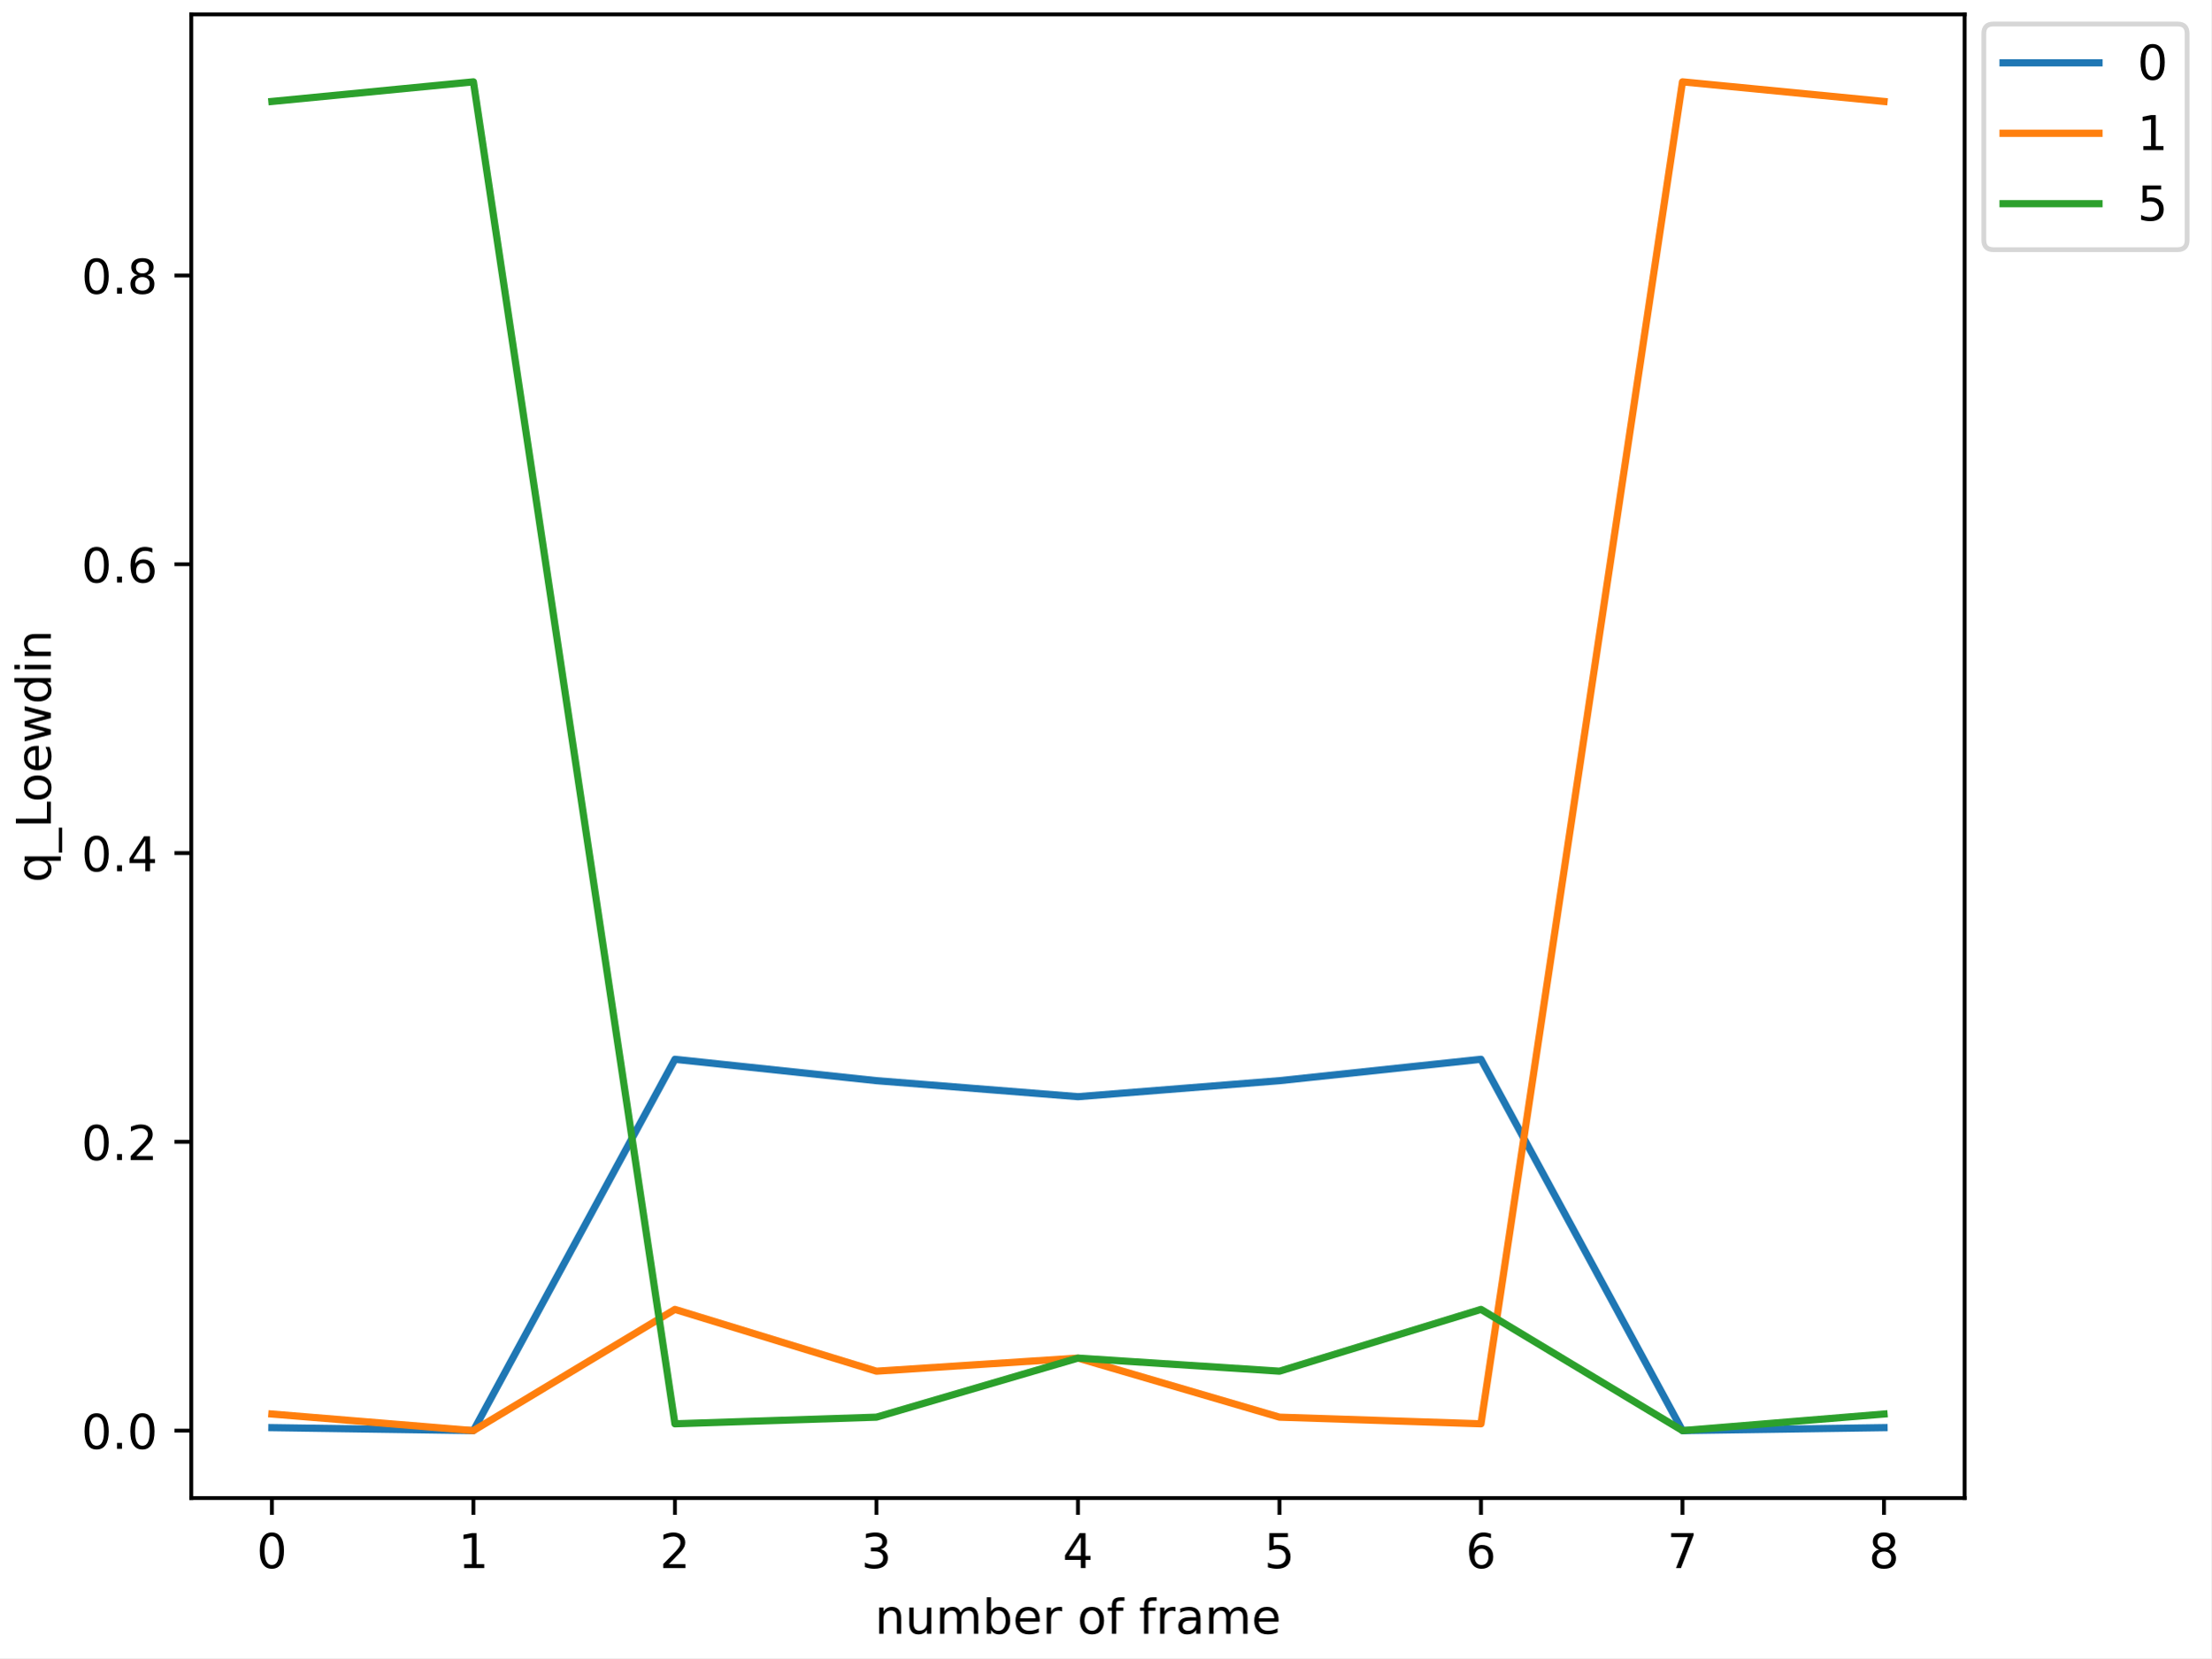
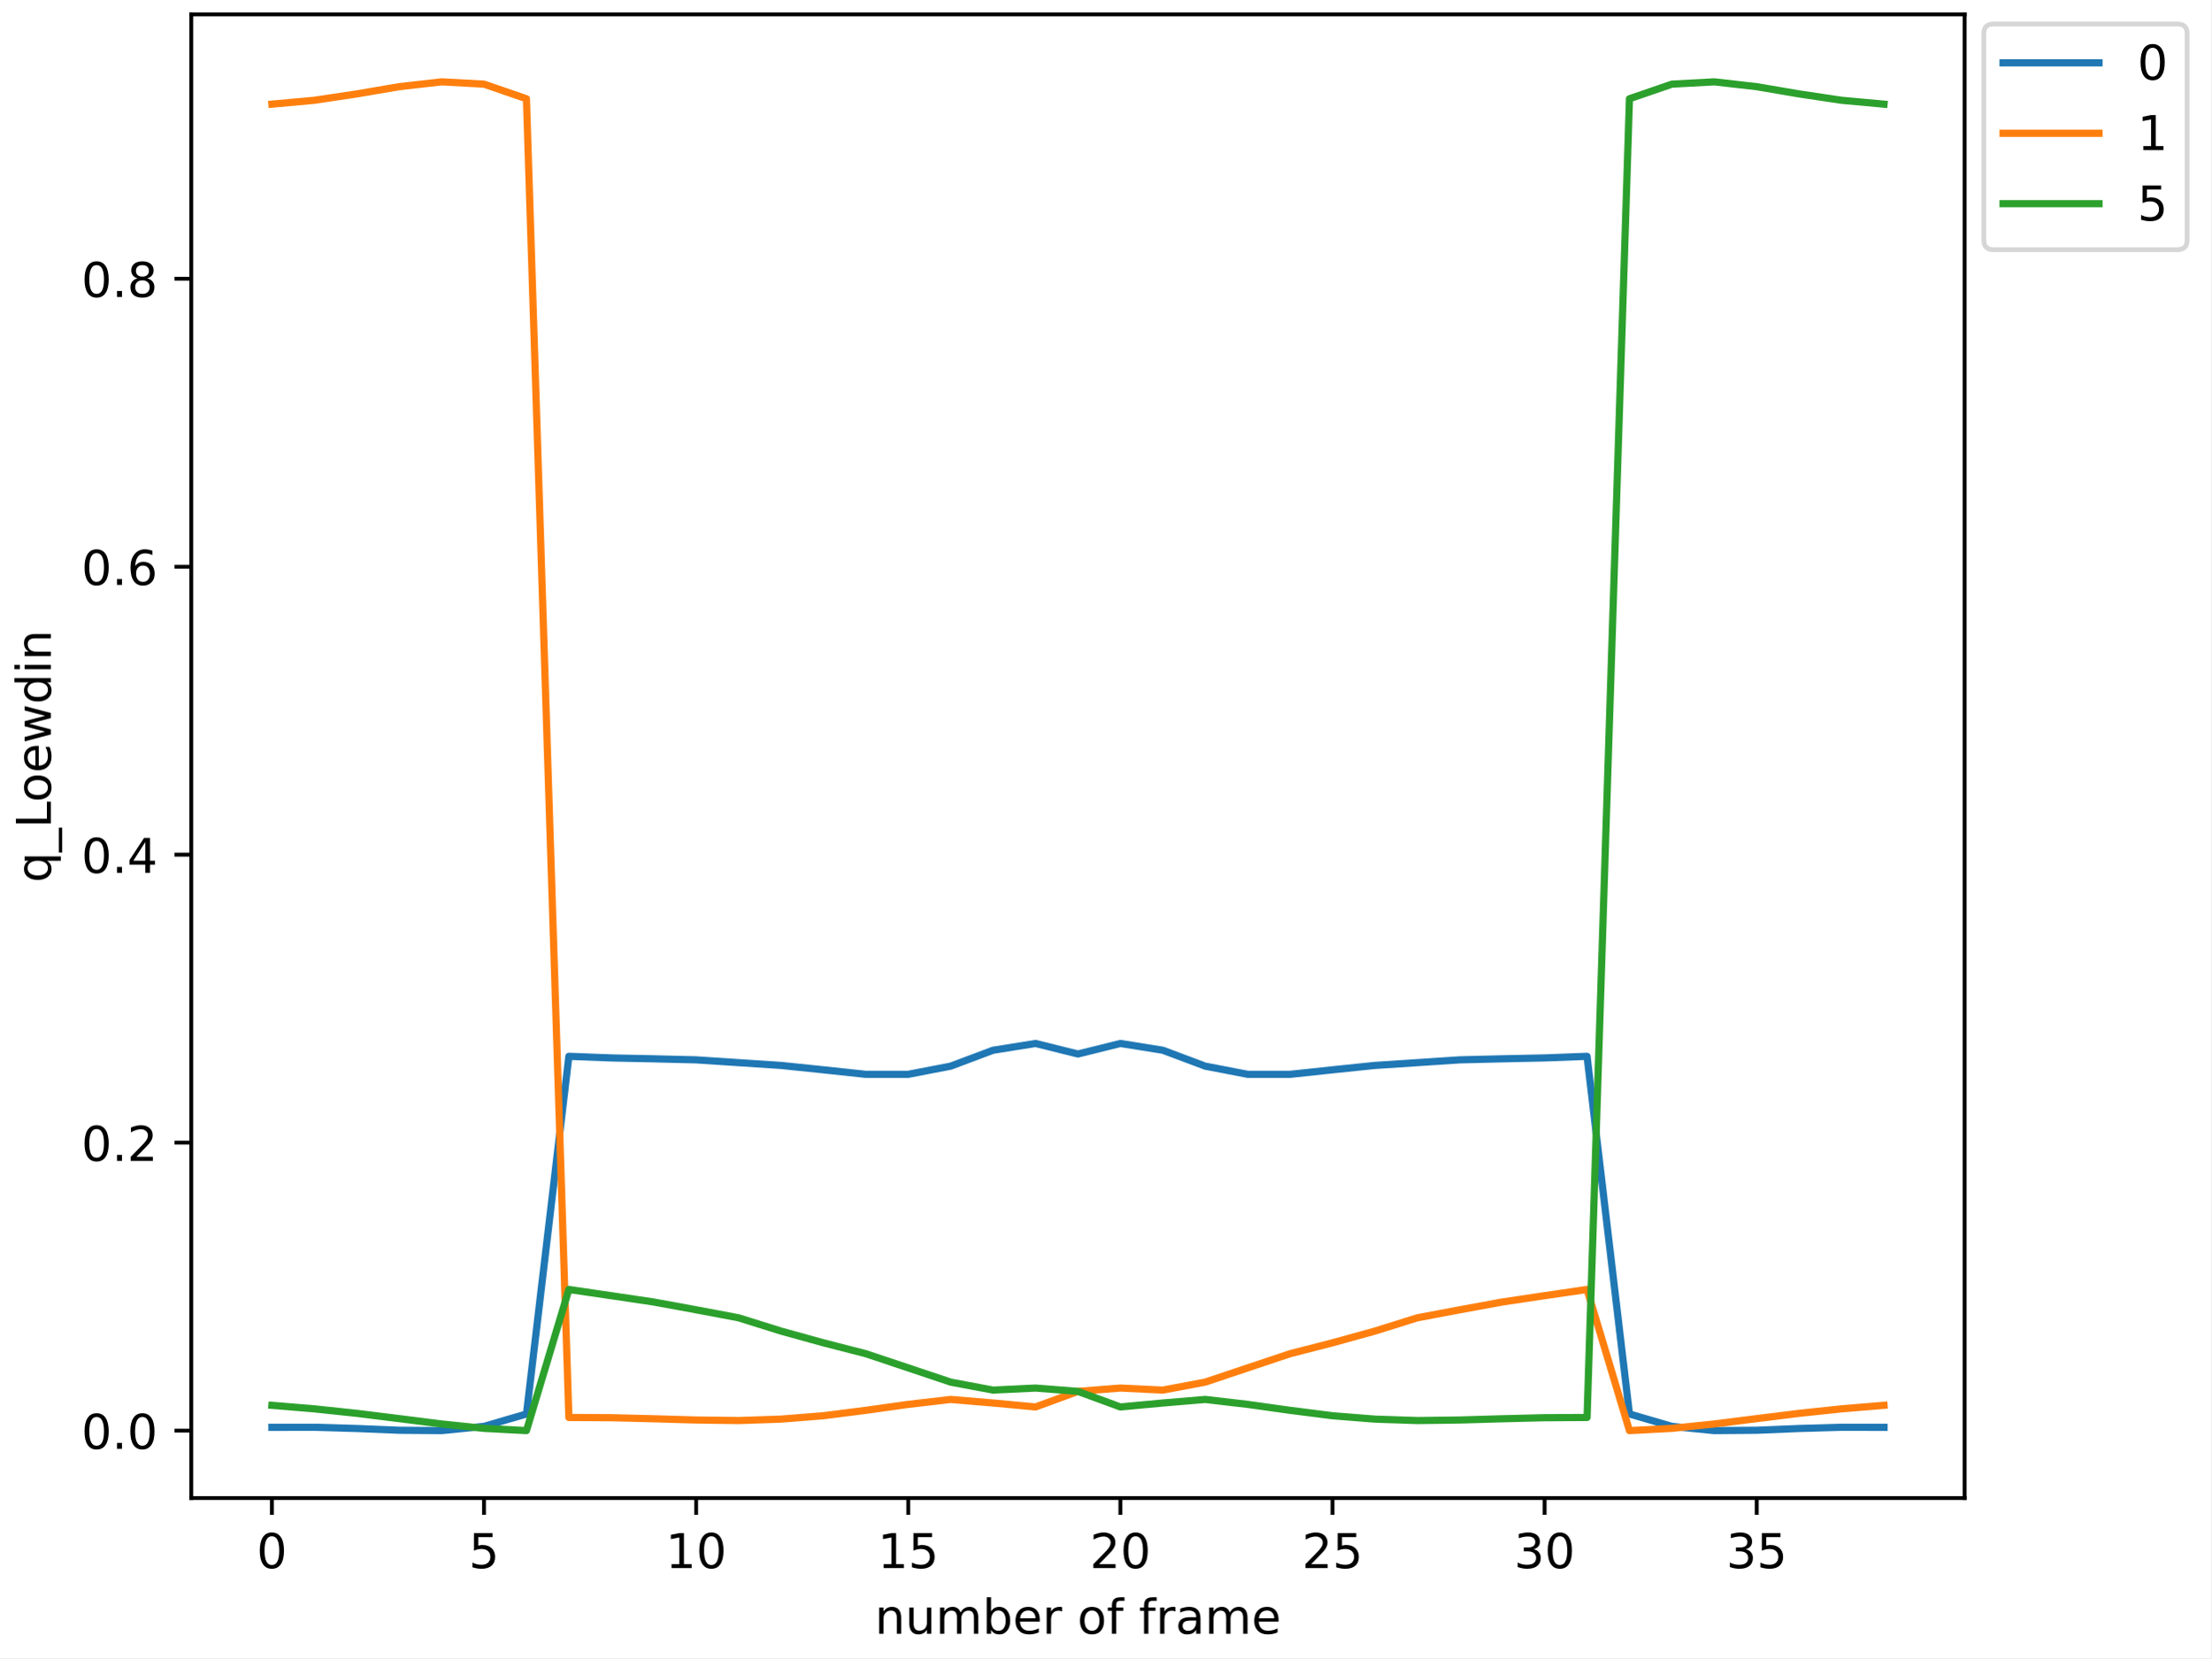
<svg xmlns="http://www.w3.org/2000/svg" xmlns:xlink="http://www.w3.org/1999/xlink" width="460.8pt" height="345.6pt" viewBox="0 0 460.8 345.6" version="1.1">
  <defs>
    <style type="text/css">*{stroke-linejoin: round; stroke-linecap: butt}</style>
  </defs>
  <g id="figure_1">
    <g id="patch_1">
      <path d="M 0 345.6  L 460.8 345.6  L 460.8 0  L 0 0  z " style="fill: #ffffff" />
    </g>
    <g id="axes_1">
      <g id="patch_2">
        <path d="M 39.86 312.244  L 409.437 312.244  L 409.437 3  L 39.86 3  z " style="fill: #ffffff" />
      </g>
      <g id="matplotlib.axis_1">
        <g id="xtick_1">
          <g id="line2d_1">
            <defs>
-               <path id="mb6d25f42d4" d="M 0 0  L 0 3.5  " style="stroke: #000000; stroke-width: 0.8" />
+               <path id="m27a6d71e8e" d="M 0 0  L 0 3.5  " style="stroke: #000000; stroke-width: 0.8" />
            </defs>
            <g>
-               <use xlink:href="#mb6d25f42d4" x="56.659" y="312.244" style="stroke: #000000; stroke-width: 0.8" />
+               <use xlink:href="#m27a6d71e8e" x="56.659" y="312.244" style="stroke: #000000; stroke-width: 0.8" />
            </g>
          </g>
          <g id="text_1">
            <g transform="translate(53.47733 326.8419) scale(0.1 -0.1)">
              <defs>
                <path id="DejaVuSans-30" d="M 2034 4250  Q 1547 4250 1301 3770  Q 1056 3291 1056 2328  Q 1056 1369 1301 889  Q 1547 409 2034 409  Q 2525 409 2770 889  Q 3016 1369 3016 2328  Q 3016 3291 2770 3770  Q 2525 4250 2034 4250  z M 2034 4750  Q 2819 4750 3233 4129  Q 3647 3509 3647 2328  Q 3647 1150 3233 529  Q 2819 -91 2034 -91  Q 1250 -91 836 529  Q 422 1150 422 2328  Q 422 3509 836 4129  Q 1250 4750 2034 4750  z " transform="scale(0.015625)" />
              </defs>
              <use xlink:href="#DejaVuSans-30" />
            </g>
          </g>
        </g>
        <g id="xtick_2">
          <g id="line2d_2">
            <g>
-               <use xlink:href="#mb6d25f42d4" x="98.656" y="312.244" style="stroke: #000000; stroke-width: 0.8" />
+               <use xlink:href="#m27a6d71e8e" x="100.866" y="312.244" style="stroke: #000000; stroke-width: 0.8" />
            </g>
          </g>
          <g id="text_2">
-             <g transform="translate(95.47473 326.8419) scale(0.1 -0.1)">
-               <defs>
-                 <path id="DejaVuSans-31" d="M 794 531  L 1825 531  L 1825 4091  L 703 3866  L 703 4441  L 1819 4666  L 2450 4666  L 2450 531  L 3481 531  L 3481 0  L 794 0  L 794 531  z " transform="scale(0.015625)" />
-               </defs>
-               <use xlink:href="#DejaVuSans-31" />
+             <g transform="translate(97.68512 326.8419) scale(0.1 -0.1)">
+               <defs>
+                 <path id="DejaVuSans-35" d="M 691 4666  L 3169 4666  L 3169 4134  L 1269 4134  L 1269 2991  Q 1406 3038 1543 3061  Q 1681 3084 1819 3084  Q 2600 3084 3056 2656  Q 3513 2228 3513 1497  Q 3513 744 3044 326  Q 2575 -91 1722 -91  Q 1428 -91 1123 -41  Q 819 9 494 109  L 494 744  Q 775 591 1075 516  Q 1375 441 1709 441  Q 2250 441 2565 725  Q 2881 1009 2881 1497  Q 2881 1984 2565 2268  Q 2250 2553 1709 2553  Q 1456 2553 1204 2497  Q 953 2441 691 2322  L 691 4666  z " transform="scale(0.015625)" />
+               </defs>
+               <use xlink:href="#DejaVuSans-35" />
            </g>
          </g>
        </g>
        <g id="xtick_3">
          <g id="line2d_3">
            <g>
-               <use xlink:href="#mb6d25f42d4" x="140.653" y="312.244" style="stroke: #000000; stroke-width: 0.8" />
+               <use xlink:href="#m27a6d71e8e" x="145.074" y="312.244" style="stroke: #000000; stroke-width: 0.8" />
            </g>
          </g>
          <g id="text_3">
-             <g transform="translate(137.4721 326.8419) scale(0.1 -0.1)">
-               <defs>
-                 <path id="DejaVuSans-32" d="M 1228 531  L 3431 531  L 3431 0  L 469 0  L 469 531  Q 828 903 1448 1529  Q 2069 2156 2228 2338  Q 2531 2678 2651 2914  Q 2772 3150 2772 3378  Q 2772 3750 2511 3984  Q 2250 4219 1831 4219  Q 1534 4219 1204 4116  Q 875 4013 500 3803  L 500 4441  Q 881 4594 1212 4672  Q 1544 4750 1819 4750  Q 2544 4750 2975 4387  Q 3406 4025 3406 3419  Q 3406 3131 3298 2873  Q 3191 2616 2906 2266  Q 2828 2175 2409 1742  Q 1991 1309 1228 531  z " transform="scale(0.015625)" />
-               </defs>
-               <use xlink:href="#DejaVuSans-32" />
+             <g transform="translate(138.7117 326.8419) scale(0.1 -0.1)">
+               <defs>
+                 <path id="DejaVuSans-31" d="M 794 531  L 1825 531  L 1825 4091  L 703 3866  L 703 4441  L 1819 4666  L 2450 4666  L 2450 531  L 3481 531  L 3481 0  L 794 0  L 794 531  z " transform="scale(0.015625)" />
+               </defs>
+               <use xlink:href="#DejaVuSans-31" />
+               <use xlink:href="#DejaVuSans-30" transform="translate(63.62305 0)" />
            </g>
          </g>
        </g>
        <g id="xtick_4">
          <g id="line2d_4">
            <g>
-               <use xlink:href="#mb6d25f42d4" x="182.651" y="312.244" style="stroke: #000000; stroke-width: 0.8" />
+               <use xlink:href="#m27a6d71e8e" x="189.282" y="312.244" style="stroke: #000000; stroke-width: 0.8" />
            </g>
          </g>
          <g id="text_4">
-             <g transform="translate(179.4695 326.8419) scale(0.1 -0.1)">
-               <defs>
-                 <path id="DejaVuSans-33" d="M 2597 2516  Q 3050 2419 3304 2112  Q 3559 1806 3559 1356  Q 3559 666 3084 287  Q 2609 -91 1734 -91  Q 1441 -91 1130 -33  Q 819 25 488 141  L 488 750  Q 750 597 1062 519  Q 1375 441 1716 441  Q 2309 441 2620 675  Q 2931 909 2931 1356  Q 2931 1769 2642 2001  Q 2353 2234 1838 2234  L 1294 2234  L 1294 2753  L 1863 2753  Q 2328 2753 2575 2939  Q 2822 3125 2822 3475  Q 2822 3834 2567 4026  Q 2313 4219 1838 4219  Q 1578 4219 1281 4162  Q 984 4106 628 3988  L 628 4550  Q 988 4650 1302 4700  Q 1616 4750 1894 4750  Q 2613 4750 3031 4423  Q 3450 4097 3450 3541  Q 3450 3153 3228 2886  Q 3006 2619 2597 2516  z " transform="scale(0.015625)" />
-               </defs>
-               <use xlink:href="#DejaVuSans-33" />
+             <g transform="translate(182.9195 326.8419) scale(0.1 -0.1)">
+               <use xlink:href="#DejaVuSans-31" />
+               <use xlink:href="#DejaVuSans-35" transform="translate(63.62305 0)" />
            </g>
          </g>
        </g>
        <g id="xtick_5">
          <g id="line2d_5">
            <g>
-               <use xlink:href="#mb6d25f42d4" x="224.648" y="312.244" style="stroke: #000000; stroke-width: 0.8" />
+               <use xlink:href="#m27a6d71e8e" x="233.49" y="312.244" style="stroke: #000000; stroke-width: 0.8" />
            </g>
          </g>
          <g id="text_5">
-             <g transform="translate(221.4669 326.8419) scale(0.1 -0.1)">
-               <defs>
-                 <path id="DejaVuSans-34" d="M 2419 4116  L 825 1625  L 2419 1625  L 2419 4116  z M 2253 4666  L 3047 4666  L 3047 1625  L 3713 1625  L 3713 1100  L 3047 1100  L 3047 0  L 2419 0  L 2419 1100  L 313 1100  L 313 1709  L 2253 4666  z " transform="scale(0.015625)" />
-               </defs>
-               <use xlink:href="#DejaVuSans-34" />
+             <g transform="translate(227.1273 326.8419) scale(0.1 -0.1)">
+               <defs>
+                 <path id="DejaVuSans-32" d="M 1228 531  L 3431 531  L 3431 0  L 469 0  L 469 531  Q 828 903 1448 1529  Q 2069 2156 2228 2338  Q 2531 2678 2651 2914  Q 2772 3150 2772 3378  Q 2772 3750 2511 3984  Q 2250 4219 1831 4219  Q 1534 4219 1204 4116  Q 875 4013 500 3803  L 500 4441  Q 881 4594 1212 4672  Q 1544 4750 1819 4750  Q 2544 4750 2975 4387  Q 3406 4025 3406 3419  Q 3406 3131 3298 2873  Q 3191 2616 2906 2266  Q 2828 2175 2409 1742  Q 1991 1309 1228 531  z " transform="scale(0.015625)" />
+               </defs>
+               <use xlink:href="#DejaVuSans-32" />
+               <use xlink:href="#DejaVuSans-30" transform="translate(63.62305 0)" />
            </g>
          </g>
        </g>
        <g id="xtick_6">
          <g id="line2d_6">
            <g>
-               <use xlink:href="#mb6d25f42d4" x="266.646" y="312.244" style="stroke: #000000; stroke-width: 0.8" />
+               <use xlink:href="#m27a6d71e8e" x="277.698" y="312.244" style="stroke: #000000; stroke-width: 0.8" />
            </g>
          </g>
          <g id="text_6">
-             <g transform="translate(263.4644 326.8419) scale(0.1 -0.1)">
-               <defs>
-                 <path id="DejaVuSans-35" d="M 691 4666  L 3169 4666  L 3169 4134  L 1269 4134  L 1269 2991  Q 1406 3038 1543 3061  Q 1681 3084 1819 3084  Q 2600 3084 3056 2656  Q 3513 2228 3513 1497  Q 3513 744 3044 326  Q 2575 -91 1722 -91  Q 1428 -91 1123 -41  Q 819 9 494 109  L 494 744  Q 775 591 1075 516  Q 1375 441 1709 441  Q 2250 441 2565 725  Q 2881 1009 2881 1497  Q 2881 1984 2565 2268  Q 2250 2553 1709 2553  Q 1456 2553 1204 2497  Q 953 2441 691 2322  L 691 4666  z " transform="scale(0.015625)" />
-               </defs>
-               <use xlink:href="#DejaVuSans-35" />
+             <g transform="translate(271.3351 326.8419) scale(0.1 -0.1)">
+               <use xlink:href="#DejaVuSans-32" />
+               <use xlink:href="#DejaVuSans-35" transform="translate(63.62305 0)" />
            </g>
          </g>
        </g>
        <g id="xtick_7">
          <g id="line2d_7">
            <g>
-               <use xlink:href="#mb6d25f42d4" x="308.643" y="312.244" style="stroke: #000000; stroke-width: 0.8" />
+               <use xlink:href="#m27a6d71e8e" x="321.905" y="312.244" style="stroke: #000000; stroke-width: 0.8" />
            </g>
          </g>
          <g id="text_7">
-             <g transform="translate(305.4618 326.8419) scale(0.1 -0.1)">
-               <defs>
-                 <path id="DejaVuSans-36" d="M 2113 2584  Q 1688 2584 1439 2293  Q 1191 2003 1191 1497  Q 1191 994 1439 701  Q 1688 409 2113 409  Q 2538 409 2786 701  Q 3034 994 3034 1497  Q 3034 2003 2786 2293  Q 2538 2584 2113 2584  z M 3366 4563  L 3366 3988  Q 3128 4100 2886 4159  Q 2644 4219 2406 4219  Q 1781 4219 1451 3797  Q 1122 3375 1075 2522  Q 1259 2794 1537 2939  Q 1816 3084 2150 3084  Q 2853 3084 3261 2657  Q 3669 2231 3669 1497  Q 3669 778 3244 343  Q 2819 -91 2113 -91  Q 1303 -91 875 529  Q 447 1150 447 2328  Q 447 3434 972 4092  Q 1497 4750 2381 4750  Q 2619 4750 2861 4703  Q 3103 4656 3366 4563  z " transform="scale(0.015625)" />
-               </defs>
-               <use xlink:href="#DejaVuSans-36" />
+             <g transform="translate(315.5428 326.8419) scale(0.1 -0.1)">
+               <defs>
+                 <path id="DejaVuSans-33" d="M 2597 2516  Q 3050 2419 3304 2112  Q 3559 1806 3559 1356  Q 3559 666 3084 287  Q 2609 -91 1734 -91  Q 1441 -91 1130 -33  Q 819 25 488 141  L 488 750  Q 750 597 1062 519  Q 1375 441 1716 441  Q 2309 441 2620 675  Q 2931 909 2931 1356  Q 2931 1769 2642 2001  Q 2353 2234 1838 2234  L 1294 2234  L 1294 2753  L 1863 2753  Q 2328 2753 2575 2939  Q 2822 3125 2822 3475  Q 2822 3834 2567 4026  Q 2313 4219 1838 4219  Q 1578 4219 1281 4162  Q 984 4106 628 3988  L 628 4550  Q 988 4650 1302 4700  Q 1616 4750 1894 4750  Q 2613 4750 3031 4423  Q 3450 4097 3450 3541  Q 3450 3153 3228 2886  Q 3006 2619 2597 2516  z " transform="scale(0.015625)" />
+               </defs>
+               <use xlink:href="#DejaVuSans-33" />
+               <use xlink:href="#DejaVuSans-30" transform="translate(63.62305 0)" />
            </g>
          </g>
        </g>
        <g id="xtick_8">
          <g id="line2d_8">
            <g>
-               <use xlink:href="#mb6d25f42d4" x="350.64" y="312.244" style="stroke: #000000; stroke-width: 0.8" />
+               <use xlink:href="#m27a6d71e8e" x="366.113" y="312.244" style="stroke: #000000; stroke-width: 0.8" />
            </g>
          </g>
          <g id="text_8">
-             <g transform="translate(347.4592 326.8419) scale(0.1 -0.1)">
-               <defs>
-                 <path id="DejaVuSans-37" d="M 525 4666  L 3525 4666  L 3525 4397  L 1831 0  L 1172 0  L 2766 4134  L 525 4134  L 525 4666  z " transform="scale(0.015625)" />
-               </defs>
-               <use xlink:href="#DejaVuSans-37" />
-             </g>
-           </g>
-         </g>
-         <g id="xtick_9">
-           <g id="line2d_9">
-             <g>
-               <use xlink:href="#mb6d25f42d4" x="392.638" y="312.244" style="stroke: #000000; stroke-width: 0.8" />
-             </g>
-           </g>
-           <g id="text_9">
-             <g transform="translate(389.4566 326.8419) scale(0.1 -0.1)">
-               <defs>
-                 <path id="DejaVuSans-38" d="M 2034 2216  Q 1584 2216 1326 1975  Q 1069 1734 1069 1313  Q 1069 891 1326 650  Q 1584 409 2034 409  Q 2484 409 2743 651  Q 3003 894 3003 1313  Q 3003 1734 2745 1975  Q 2488 2216 2034 2216  z M 1403 2484  Q 997 2584 770 2862  Q 544 3141 544 3541  Q 544 4100 942 4425  Q 1341 4750 2034 4750  Q 2731 4750 3128 4425  Q 3525 4100 3525 3541  Q 3525 3141 3298 2862  Q 3072 2584 2669 2484  Q 3125 2378 3379 2068  Q 3634 1759 3634 1313  Q 3634 634 3220 271  Q 2806 -91 2034 -91  Q 1263 -91 848 271  Q 434 634 434 1313  Q 434 1759 690 2068  Q 947 2378 1403 2484  z M 1172 3481  Q 1172 3119 1398 2916  Q 1625 2713 2034 2713  Q 2441 2713 2670 2916  Q 2900 3119 2900 3481  Q 2900 3844 2670 4047  Q 2441 4250 2034 4250  Q 1625 4250 1398 4047  Q 1172 3844 1172 3481  z " transform="scale(0.015625)" />
-               </defs>
-               <use xlink:href="#DejaVuSans-38" />
-             </g>
-           </g>
-         </g>
-         <g id="text_10">
+             <g transform="translate(359.7506 326.8419) scale(0.1 -0.1)">
+               <use xlink:href="#DejaVuSans-33" />
+               <use xlink:href="#DejaVuSans-35" transform="translate(63.62305 0)" />
+             </g>
+           </g>
+         </g>
+         <g id="text_9">
          <g transform="translate(182.3099 340.5201) scale(0.1 -0.1)">
            <defs>
              <path id="DejaVuSans-6e" d="M 3513 2113  L 3513 0  L 2938 0  L 2938 2094  Q 2938 2591 2744 2837  Q 2550 3084 2163 3084  Q 1697 3084 1428 2787  Q 1159 2491 1159 1978  L 1159 0  L 581 0  L 581 3500  L 1159 3500  L 1159 2956  Q 1366 3272 1645 3428  Q 1925 3584 2291 3584  Q 2894 3584 3203 3211  Q 3513 2838 3513 2113  z " transform="scale(0.015625)" />
              <path id="DejaVuSans-75" d="M 544 1381  L 544 3500  L 1119 3500  L 1119 1403  Q 1119 906 1312 657  Q 1506 409 1894 409  Q 2359 409 2629 706  Q 2900 1003 2900 1516  L 2900 3500  L 3475 3500  L 3475 0  L 2900 0  L 2900 538  Q 2691 219 2414 64  Q 2138 -91 1772 -91  Q 1169 -91 856 284  Q 544 659 544 1381  z M 1991 3584  L 1991 3584  z " transform="scale(0.015625)" />
              <path id="DejaVuSans-6d" d="M 3328 2828  Q 3544 3216 3844 3400  Q 4144 3584 4550 3584  Q 5097 3584 5394 3201  Q 5691 2819 5691 2113  L 5691 0  L 5113 0  L 5113 2094  Q 5113 2597 4934 2840  Q 4756 3084 4391 3084  Q 3944 3084 3684 2787  Q 3425 2491 3425 1978  L 3425 0  L 2847 0  L 2847 2094  Q 2847 2600 2669 2842  Q 2491 3084 2119 3084  Q 1678 3084 1418 2786  Q 1159 2488 1159 1978  L 1159 0  L 581 0  L 581 3500  L 1159 3500  L 1159 2956  Q 1356 3278 1631 3431  Q 1906 3584 2284 3584  Q 2666 3584 2933 3390  Q 3200 3197 3328 2828  z " transform="scale(0.015625)" />
              <path id="DejaVuSans-62" d="M 3116 1747  Q 3116 2381 2855 2742  Q 2594 3103 2138 3103  Q 1681 3103 1420 2742  Q 1159 2381 1159 1747  Q 1159 1113 1420 752  Q 1681 391 2138 391  Q 2594 391 2855 752  Q 3116 1113 3116 1747  z M 1159 2969  Q 1341 3281 1617 3432  Q 1894 3584 2278 3584  Q 2916 3584 3314 3078  Q 3713 2572 3713 1747  Q 3713 922 3314 415  Q 2916 -91 2278 -91  Q 1894 -91 1617 61  Q 1341 213 1159 525  L 1159 0  L 581 0  L 581 4863  L 1159 4863  L 1159 2969  z " transform="scale(0.015625)" />
              <path id="DejaVuSans-65" d="M 3597 1894  L 3597 1613  L 953 1613  Q 991 1019 1311 708  Q 1631 397 2203 397  Q 2534 397 2845 478  Q 3156 559 3463 722  L 3463 178  Q 3153 47 2828 -22  Q 2503 -91 2169 -91  Q 1331 -91 842 396  Q 353 884 353 1716  Q 353 2575 817 3079  Q 1281 3584 2069 3584  Q 2775 3584 3186 3129  Q 3597 2675 3597 1894  z M 3022 2063  Q 3016 2534 2758 2815  Q 2500 3097 2075 3097  Q 1594 3097 1305 2825  Q 1016 2553 972 2059  L 3022 2063  z " transform="scale(0.015625)" />
              <path id="DejaVuSans-72" d="M 2631 2963  Q 2534 3019 2420 3045  Q 2306 3072 2169 3072  Q 1681 3072 1420 2755  Q 1159 2438 1159 1844  L 1159 0  L 581 0  L 581 3500  L 1159 3500  L 1159 2956  Q 1341 3275 1631 3429  Q 1922 3584 2338 3584  Q 2397 3584 2469 3576  Q 2541 3569 2628 3553  L 2631 2963  z " transform="scale(0.015625)" />
              <path id="DejaVuSans-20" transform="scale(0.015625)" />
              <path id="DejaVuSans-6f" d="M 1959 3097  Q 1497 3097 1228 2736  Q 959 2375 959 1747  Q 959 1119 1226 758  Q 1494 397 1959 397  Q 2419 397 2687 759  Q 2956 1122 2956 1747  Q 2956 2369 2687 2733  Q 2419 3097 1959 3097  z M 1959 3584  Q 2709 3584 3137 3096  Q 3566 2609 3566 1747  Q 3566 888 3137 398  Q 2709 -91 1959 -91  Q 1206 -91 779 398  Q 353 888 353 1747  Q 353 2609 779 3096  Q 1206 3584 1959 3584  z " transform="scale(0.015625)" />
              <path id="DejaVuSans-66" d="M 2375 4863  L 2375 4384  L 1825 4384  Q 1516 4384 1395 4259  Q 1275 4134 1275 3809  L 1275 3500  L 2222 3500  L 2222 3053  L 1275 3053  L 1275 0  L 697 0  L 697 3053  L 147 3053  L 147 3500  L 697 3500  L 697 3744  Q 697 4328 969 4595  Q 1241 4863 1831 4863  L 2375 4863  z " transform="scale(0.015625)" />
              <path id="DejaVuSans-61" d="M 2194 1759  Q 1497 1759 1228 1600  Q 959 1441 959 1056  Q 959 750 1161 570  Q 1363 391 1709 391  Q 2188 391 2477 730  Q 2766 1069 2766 1631  L 2766 1759  L 2194 1759  z M 3341 1997  L 3341 0  L 2766 0  L 2766 531  Q 2569 213 2275 61  Q 1981 -91 1556 -91  Q 1019 -91 701 211  Q 384 513 384 1019  Q 384 1609 779 1909  Q 1175 2209 1959 2209  L 2766 2209  L 2766 2266  Q 2766 2663 2505 2880  Q 2244 3097 1772 3097  Q 1472 3097 1187 3025  Q 903 2953 641 2809  L 641 3341  Q 956 3463 1253 3523  Q 1550 3584 1831 3584  Q 2591 3584 2966 3190  Q 3341 2797 3341 1997  z " transform="scale(0.015625)" />
            </defs>
            <use xlink:href="#DejaVuSans-6e" />
            <use xlink:href="#DejaVuSans-75" transform="translate(63.37891 0)" />
            <use xlink:href="#DejaVuSans-6d" transform="translate(126.7578 0)" />
            <use xlink:href="#DejaVuSans-62" transform="translate(224.1699 0)" />
            <use xlink:href="#DejaVuSans-65" transform="translate(287.6465 0)" />
            <use xlink:href="#DejaVuSans-72" transform="translate(349.1699 0)" />
            <use xlink:href="#DejaVuSans-20" transform="translate(390.2832 0)" />
            <use xlink:href="#DejaVuSans-6f" transform="translate(422.0703 0)" />
            <use xlink:href="#DejaVuSans-66" transform="translate(483.252 0)" />
            <use xlink:href="#DejaVuSans-20" transform="translate(518.457 0)" />
            <use xlink:href="#DejaVuSans-66" transform="translate(550.2441 0)" />
            <use xlink:href="#DejaVuSans-72" transform="translate(585.4492 0)" />
            <use xlink:href="#DejaVuSans-61" transform="translate(626.5625 0)" />
            <use xlink:href="#DejaVuSans-6d" transform="translate(687.8418 0)" />
            <use xlink:href="#DejaVuSans-65" transform="translate(785.2539 0)" />
          </g>
        </g>
      </g>
      <g id="matplotlib.axis_2">
        <g id="ytick_1">
+           <g id="line2d_9">
+             <defs>
+               <path id="md5cf9fabd8" d="M 0 0  L -3.5 0  " style="stroke: #000000; stroke-width: 0.8" />
+             </defs>
+             <g>
+               <use xlink:href="#md5cf9fabd8" x="39.86" y="298.187" style="stroke: #000000; stroke-width: 0.8" />
+             </g>
+           </g>
+           <g id="text_10">
+             <g transform="translate(16.95649 301.9862) scale(0.1 -0.1)">
+               <defs>
+                 <path id="DejaVuSans-2e" d="M 684 794  L 1344 794  L 1344 0  L 684 0  L 684 794  z " transform="scale(0.015625)" />
+               </defs>
+               <use xlink:href="#DejaVuSans-30" />
+               <use xlink:href="#DejaVuSans-2e" transform="translate(63.62305 0)" />
+               <use xlink:href="#DejaVuSans-30" transform="translate(95.41016 0)" />
+             </g>
+           </g>
+         </g>
+         <g id="ytick_2">
          <g id="line2d_10">
-             <defs>
-               <path id="mc4690db5d7" d="M 0 0  L -3.5 0  " style="stroke: #000000; stroke-width: 0.8" />
-             </defs>
-             <g>
-               <use xlink:href="#mc4690db5d7" x="39.86" y="298.187" style="stroke: #000000; stroke-width: 0.8" />
+             <g>
+               <use xlink:href="#md5cf9fabd8" x="39.86" y="238.163" style="stroke: #000000; stroke-width: 0.8" />
            </g>
          </g>
          <g id="text_11">
-             <g transform="translate(16.95649 301.9862) scale(0.1 -0.1)">
-               <defs>
-                 <path id="DejaVuSans-2e" d="M 684 794  L 1344 794  L 1344 0  L 684 0  L 684 794  z " transform="scale(0.015625)" />
-               </defs>
-               <use xlink:href="#DejaVuSans-30" />
-               <use xlink:href="#DejaVuSans-2e" transform="translate(63.62305 0)" />
-               <use xlink:href="#DejaVuSans-30" transform="translate(95.41016 0)" />
-             </g>
-           </g>
-         </g>
-         <g id="ytick_2">
+             <g transform="translate(16.95649 241.9621) scale(0.1 -0.1)">
+               <use xlink:href="#DejaVuSans-30" />
+               <use xlink:href="#DejaVuSans-2e" transform="translate(63.62305 0)" />
+               <use xlink:href="#DejaVuSans-32" transform="translate(95.41016 0)" />
+             </g>
+           </g>
+         </g>
+         <g id="ytick_3">
          <g id="line2d_11">
            <g>
-               <use xlink:href="#mc4690db5d7" x="39.86" y="237.993" style="stroke: #000000; stroke-width: 0.8" />
+               <use xlink:href="#md5cf9fabd8" x="39.86" y="178.139" style="stroke: #000000; stroke-width: 0.8" />
            </g>
          </g>
          <g id="text_12">
-             <g transform="translate(16.95649 241.7925) scale(0.1 -0.1)">
-               <use xlink:href="#DejaVuSans-30" />
-               <use xlink:href="#DejaVuSans-2e" transform="translate(63.62305 0)" />
-               <use xlink:href="#DejaVuSans-32" transform="translate(95.41016 0)" />
-             </g>
-           </g>
-         </g>
-         <g id="ytick_3">
+             <g transform="translate(16.95649 181.9379) scale(0.1 -0.1)">
+               <defs>
+                 <path id="DejaVuSans-34" d="M 2419 4116  L 825 1625  L 2419 1625  L 2419 4116  z M 2253 4666  L 3047 4666  L 3047 1625  L 3713 1625  L 3713 1100  L 3047 1100  L 3047 0  L 2419 0  L 2419 1100  L 313 1100  L 313 1709  L 2253 4666  z " transform="scale(0.015625)" />
+               </defs>
+               <use xlink:href="#DejaVuSans-30" />
+               <use xlink:href="#DejaVuSans-2e" transform="translate(63.62305 0)" />
+               <use xlink:href="#DejaVuSans-34" transform="translate(95.41016 0)" />
+             </g>
+           </g>
+         </g>
+         <g id="ytick_4">
          <g id="line2d_12">
            <g>
-               <use xlink:href="#mc4690db5d7" x="39.86" y="177.8" style="stroke: #000000; stroke-width: 0.8" />
+               <use xlink:href="#md5cf9fabd8" x="39.86" y="118.115" style="stroke: #000000; stroke-width: 0.8" />
            </g>
          </g>
          <g id="text_13">
-             <g transform="translate(16.95649 181.5988) scale(0.1 -0.1)">
-               <use xlink:href="#DejaVuSans-30" />
-               <use xlink:href="#DejaVuSans-2e" transform="translate(63.62305 0)" />
-               <use xlink:href="#DejaVuSans-34" transform="translate(95.41016 0)" />
-             </g>
-           </g>
-         </g>
-         <g id="ytick_4">
+             <g transform="translate(16.95649 121.9138) scale(0.1 -0.1)">
+               <defs>
+                 <path id="DejaVuSans-36" d="M 2113 2584  Q 1688 2584 1439 2293  Q 1191 2003 1191 1497  Q 1191 994 1439 701  Q 1688 409 2113 409  Q 2538 409 2786 701  Q 3034 994 3034 1497  Q 3034 2003 2786 2293  Q 2538 2584 2113 2584  z M 3366 4563  L 3366 3988  Q 3128 4100 2886 4159  Q 2644 4219 2406 4219  Q 1781 4219 1451 3797  Q 1122 3375 1075 2522  Q 1259 2794 1537 2939  Q 1816 3084 2150 3084  Q 2853 3084 3261 2657  Q 3669 2231 3669 1497  Q 3669 778 3244 343  Q 2819 -91 2113 -91  Q 1303 -91 875 529  Q 447 1150 447 2328  Q 447 3434 972 4092  Q 1497 4750 2381 4750  Q 2619 4750 2861 4703  Q 3103 4656 3366 4563  z " transform="scale(0.015625)" />
+               </defs>
+               <use xlink:href="#DejaVuSans-30" />
+               <use xlink:href="#DejaVuSans-2e" transform="translate(63.62305 0)" />
+               <use xlink:href="#DejaVuSans-36" transform="translate(95.41016 0)" />
+             </g>
+           </g>
+         </g>
+         <g id="ytick_5">
          <g id="line2d_13">
            <g>
-               <use xlink:href="#mc4690db5d7" x="39.86" y="117.606" style="stroke: #000000; stroke-width: 0.8" />
+               <use xlink:href="#md5cf9fabd8" x="39.86" y="58.09" style="stroke: #000000; stroke-width: 0.8" />
            </g>
          </g>
          <g id="text_14">
-             <g transform="translate(16.95649 121.405) scale(0.1 -0.1)">
-               <use xlink:href="#DejaVuSans-30" />
-               <use xlink:href="#DejaVuSans-2e" transform="translate(63.62305 0)" />
-               <use xlink:href="#DejaVuSans-36" transform="translate(95.41016 0)" />
-             </g>
-           </g>
-         </g>
-         <g id="ytick_5">
-           <g id="line2d_14">
-             <g>
-               <use xlink:href="#mc4690db5d7" x="39.86" y="57.412" style="stroke: #000000; stroke-width: 0.8" />
-             </g>
-           </g>
-           <g id="text_15">
-             <g transform="translate(16.95649 61.21129) scale(0.1 -0.1)">
+             <g transform="translate(16.95649 61.88965) scale(0.1 -0.1)">
+               <defs>
+                 <path id="DejaVuSans-38" d="M 2034 2216  Q 1584 2216 1326 1975  Q 1069 1734 1069 1313  Q 1069 891 1326 650  Q 1584 409 2034 409  Q 2484 409 2743 651  Q 3003 894 3003 1313  Q 3003 1734 2745 1975  Q 2488 2216 2034 2216  z M 1403 2484  Q 997 2584 770 2862  Q 544 3141 544 3541  Q 544 4100 942 4425  Q 1341 4750 2034 4750  Q 2731 4750 3128 4425  Q 3525 4100 3525 3541  Q 3525 3141 3298 2862  Q 3072 2584 2669 2484  Q 3125 2378 3379 2068  Q 3634 1759 3634 1313  Q 3634 634 3220 271  Q 2806 -91 2034 -91  Q 1263 -91 848 271  Q 434 634 434 1313  Q 434 1759 690 2068  Q 947 2378 1403 2484  z M 1172 3481  Q 1172 3119 1398 2916  Q 1625 2713 2034 2713  Q 2441 2713 2670 2916  Q 2900 3119 2900 3481  Q 2900 3844 2670 4047  Q 2441 4250 2034 4250  Q 1625 4250 1398 4047  Q 1172 3844 1172 3481  z " transform="scale(0.015625)" />
+               </defs>
              <use xlink:href="#DejaVuSans-30" />
              <use xlink:href="#DejaVuSans-2e" transform="translate(63.62305 0)" />
              <use xlink:href="#DejaVuSans-38" transform="translate(95.41016 0)" />
            </g>
          </g>
        </g>
-         <g id="text_16">
+         <g id="text_15">
          <g transform="translate(10.59868 183.9516) rotate(-90) scale(0.1 -0.1)">
            <defs>
              <path id="DejaVuSans-71" d="M 947 1747  Q 947 1113 1208 752  Q 1469 391 1925 391  Q 2381 391 2643 752  Q 2906 1113 2906 1747  Q 2906 2381 2643 2742  Q 2381 3103 1925 3103  Q 1469 3103 1208 2742  Q 947 2381 947 1747  z M 2906 525  Q 2725 213 2448 61  Q 2172 -91 1784 -91  Q 1150 -91 751 415  Q 353 922 353 1747  Q 353 2572 751 3078  Q 1150 3584 1784 3584  Q 2172 3584 2448 3432  Q 2725 3281 2906 2969  L 2906 3500  L 3481 3500  L 3481 -1331  L 2906 -1331  L 2906 525  z " transform="scale(0.015625)" />
              <path id="DejaVuSans-5f" d="M 3263 -1063  L 3263 -1509  L -63 -1509  L -63 -1063  L 3263 -1063  z " transform="scale(0.015625)" />
              <path id="DejaVuSans-4c" d="M 628 4666  L 1259 4666  L 1259 531  L 3531 531  L 3531 0  L 628 0  L 628 4666  z " transform="scale(0.015625)" />
              <path id="DejaVuSans-77" d="M 269 3500  L 844 3500  L 1563 769  L 2278 3500  L 2956 3500  L 3675 769  L 4391 3500  L 4966 3500  L 4050 0  L 3372 0  L 2619 2869  L 1863 0  L 1184 0  L 269 3500  z " transform="scale(0.015625)" />
              <path id="DejaVuSans-64" d="M 2906 2969  L 2906 4863  L 3481 4863  L 3481 0  L 2906 0  L 2906 525  Q 2725 213 2448 61  Q 2172 -91 1784 -91  Q 1150 -91 751 415  Q 353 922 353 1747  Q 353 2572 751 3078  Q 1150 3584 1784 3584  Q 2172 3584 2448 3432  Q 2725 3281 2906 2969  z M 947 1747  Q 947 1113 1208 752  Q 1469 391 1925 391  Q 2381 391 2643 752  Q 2906 1113 2906 1747  Q 2906 2381 2643 2742  Q 2381 3103 1925 3103  Q 1469 3103 1208 2742  Q 947 2381 947 1747  z " transform="scale(0.015625)" />
              <path id="DejaVuSans-69" d="M 603 3500  L 1178 3500  L 1178 0  L 603 0  L 603 3500  z M 603 4863  L 1178 4863  L 1178 4134  L 603 4134  L 603 4863  z " transform="scale(0.015625)" />
            </defs>
            <use xlink:href="#DejaVuSans-71" />
            <use xlink:href="#DejaVuSans-5f" transform="translate(63.47656 0)" />
            <use xlink:href="#DejaVuSans-4c" transform="translate(113.4766 0)" />
            <use xlink:href="#DejaVuSans-6f" transform="translate(167.4395 0)" />
            <use xlink:href="#DejaVuSans-65" transform="translate(228.6211 0)" />
            <use xlink:href="#DejaVuSans-77" transform="translate(290.1445 0)" />
            <use xlink:href="#DejaVuSans-64" transform="translate(371.9316 0)" />
            <use xlink:href="#DejaVuSans-69" transform="translate(435.4082 0)" />
            <use xlink:href="#DejaVuSans-6e" transform="translate(463.1914 0)" />
          </g>
        </g>
      </g>
+       <g id="line2d_14">
+         <path d="M 56.659 297.505  L 65.5 297.487  L 74.342 297.746  L 83.183 298.114  L 92.025 298.187  L 100.866 297.304  L 109.708 294.719  L 118.549 220.171  L 127.391 220.507  L 136.233 220.69  L 145.074 220.905  L 153.916 221.49  L 162.757 222.068  L 171.599 222.984  L 180.44 223.925  L 189.282 223.919  L 198.124 222.22  L 206.965 218.901  L 215.807 217.494  L 224.648 219.687  L 233.49 217.494  L 242.331 218.901  L 251.173 222.22  L 260.014 223.919  L 268.856 223.925  L 277.698 222.984  L 286.539 222.068  L 295.381 221.49  L 304.222 220.905  L 313.064 220.69  L 321.905 220.504  L 330.747 220.171  L 339.588 294.719  L 348.43 297.304  L 357.272 298.187  L 366.113 298.114  L 374.955 297.746  L 383.796 297.487  L 392.638 297.505  " clip-path="url(#p86d714598d)" style="fill: none; stroke: #1f77b4; stroke-width: 1.5; stroke-linecap: square" />
+       </g>
      <g id="line2d_15">
-         <path d="M 56.659 297.567  L 98.656 298.187  L 140.653 220.793  L 182.651 225.249  L 224.648 228.584  L 266.646 225.249  L 308.643 220.792  L 350.64 298.187  L 392.638 297.567  " clip-path="url(#p72f284ca3f)" style="fill: none; stroke: #1f77b4; stroke-width: 1.5; stroke-linecap: square" />
+         <path d="M 56.659 21.71  L 65.5 20.901  L 74.342 19.577  L 83.183 18.068  L 92.025 17.057  L 100.866 17.538  L 109.708 20.582  L 118.549 295.443  L 127.391 295.496  L 136.233 295.718  L 145.074 295.977  L 153.916 296.093  L 162.757 295.792  L 171.599 295.085  L 180.44 293.959  L 189.282 292.72  L 198.124 291.686  L 206.965 292.431  L 215.807 293.256  L 224.648 290.013  L 233.49 289.315  L 242.331 289.744  L 251.173 288.08  L 260.014 285.113  L 268.856 282.158  L 277.698 279.887  L 286.539 277.44  L 295.381 274.671  L 304.222 273.004  L 313.064 271.382  L 321.905 270.06  L 330.747 268.768  L 339.588 298.187  L 348.43 297.718  L 357.272 296.802  L 366.113 295.686  L 374.955 294.587  L 383.796 293.648  L 392.638 292.913  " clip-path="url(#p86d714598d)" style="fill: none; stroke: #ff7f0e; stroke-width: 1.5; stroke-linecap: square" />
      </g>
      <g id="line2d_16">
-         <path d="M 56.659 294.73  L 98.656 298.187  L 140.653 272.922  L 182.651 285.801  L 224.648 283.072  L 266.646 295.382  L 308.643 296.768  L 350.64 17.057  L 392.638 21.145  " clip-path="url(#p72f284ca3f)" style="fill: none; stroke: #ff7f0e; stroke-width: 1.5; stroke-linecap: square" />
-       </g>
-       <g id="line2d_17">
-         <path d="M 56.659 21.145  L 98.656 17.057  L 140.653 296.768  L 182.651 295.382  L 224.648 283.072  L 266.646 285.801  L 308.643 272.922  L 350.64 298.187  L 392.638 294.73  " clip-path="url(#p72f284ca3f)" style="fill: none; stroke: #2ca02c; stroke-width: 1.5; stroke-linecap: square" />
+         <path d="M 56.659 292.913  L 65.5 293.648  L 74.342 294.587  L 83.183 295.686  L 92.025 296.801  L 100.866 297.718  L 109.708 298.187  L 118.549 268.768  L 127.391 270.065  L 136.233 271.382  L 145.074 273.004  L 153.916 274.671  L 162.757 277.44  L 171.599 279.887  L 180.44 282.158  L 189.282 285.113  L 198.124 288.08  L 206.965 289.744  L 215.807 289.315  L 224.648 290.013  L 233.49 293.256  L 242.331 292.431  L 251.173 291.686  L 260.014 292.72  L 268.856 293.959  L 277.698 295.085  L 286.539 295.792  L 295.381 296.093  L 304.222 295.977  L 313.064 295.717  L 321.905 295.495  L 330.747 295.443  L 339.588 20.582  L 348.43 17.538  L 357.272 17.057  L 366.113 18.068  L 374.955 19.577  L 383.796 20.901  L 392.638 21.71  " clip-path="url(#p86d714598d)" style="fill: none; stroke: #2ca02c; stroke-width: 1.5; stroke-linecap: square" />
      </g>
      <g id="patch_3">
        <path d="M 39.86 312.244  L 39.86 3  " style="fill: none; stroke: #000000; stroke-width: 0.8; stroke-linejoin: miter; stroke-linecap: square" />
      </g>
      <g id="patch_4">
        <path d="M 409.437 312.244  L 409.437 3  " style="fill: none; stroke: #000000; stroke-width: 0.8; stroke-linejoin: miter; stroke-linecap: square" />
      </g>
      <g id="patch_5">
        <path d="M 39.86 312.244  L 409.437 312.244  " style="fill: none; stroke: #000000; stroke-width: 0.8; stroke-linejoin: miter; stroke-linecap: square" />
      </g>
      <g id="patch_6">
        <path d="M 39.86 3  L 409.437 3  " style="fill: none; stroke: #000000; stroke-width: 0.8; stroke-linejoin: miter; stroke-linecap: square" />
      </g>
    </g>
    <g id="legend_1">
      <g id="patch_7">
        <path d="M 415.438 52.034  L 453.8 52.034  Q 455.8 52.034 455.8 50.034  L 455.8 7  Q 455.8 5 453.8 5  L 415.438 5  Q 413.438 5 413.438 7  L 413.438 50.034  Q 413.438 52.034 415.438 52.034  z " style="fill: #ffffff; opacity: 0.8; stroke: #cccccc; stroke-linejoin: miter" />
      </g>
-       <g id="line2d_18">
+       <g id="line2d_17">
        <path d="M 417.438 13.098  L 427.438 13.098  L 437.438 13.098  " style="fill: none; stroke: #1f77b4; stroke-width: 1.5; stroke-linecap: square" />
      </g>
-       <g id="text_17">
+       <g id="text_16">
        <g transform="translate(445.4375 16.59844) scale(0.1 -0.1)">
          <use xlink:href="#DejaVuSans-30" />
        </g>
      </g>
-       <g id="line2d_19">
+       <g id="line2d_18">
        <path d="M 417.438 27.777  L 427.438 27.777  L 437.438 27.777  " style="fill: none; stroke: #ff7f0e; stroke-width: 1.5; stroke-linecap: square" />
      </g>
-       <g id="text_18">
+       <g id="text_17">
        <g transform="translate(445.4375 31.27656) scale(0.1 -0.1)">
          <use xlink:href="#DejaVuSans-31" />
        </g>
      </g>
-       <g id="line2d_20">
+       <g id="line2d_19">
        <path d="M 417.438 42.455  L 427.438 42.455  L 437.438 42.455  " style="fill: none; stroke: #2ca02c; stroke-width: 1.5; stroke-linecap: square" />
      </g>
-       <g id="text_19">
+       <g id="text_18">
        <g transform="translate(445.4375 45.95469) scale(0.1 -0.1)">
          <use xlink:href="#DejaVuSans-35" />
        </g>
      </g>
    </g>
  </g>
  <defs>
-     <clipPath id="p72f284ca3f">
+     <clipPath id="p86d714598d">
      <rect x="39.86" y="3" width="369.577" height="309.243" />
    </clipPath>
  </defs>
</svg>
